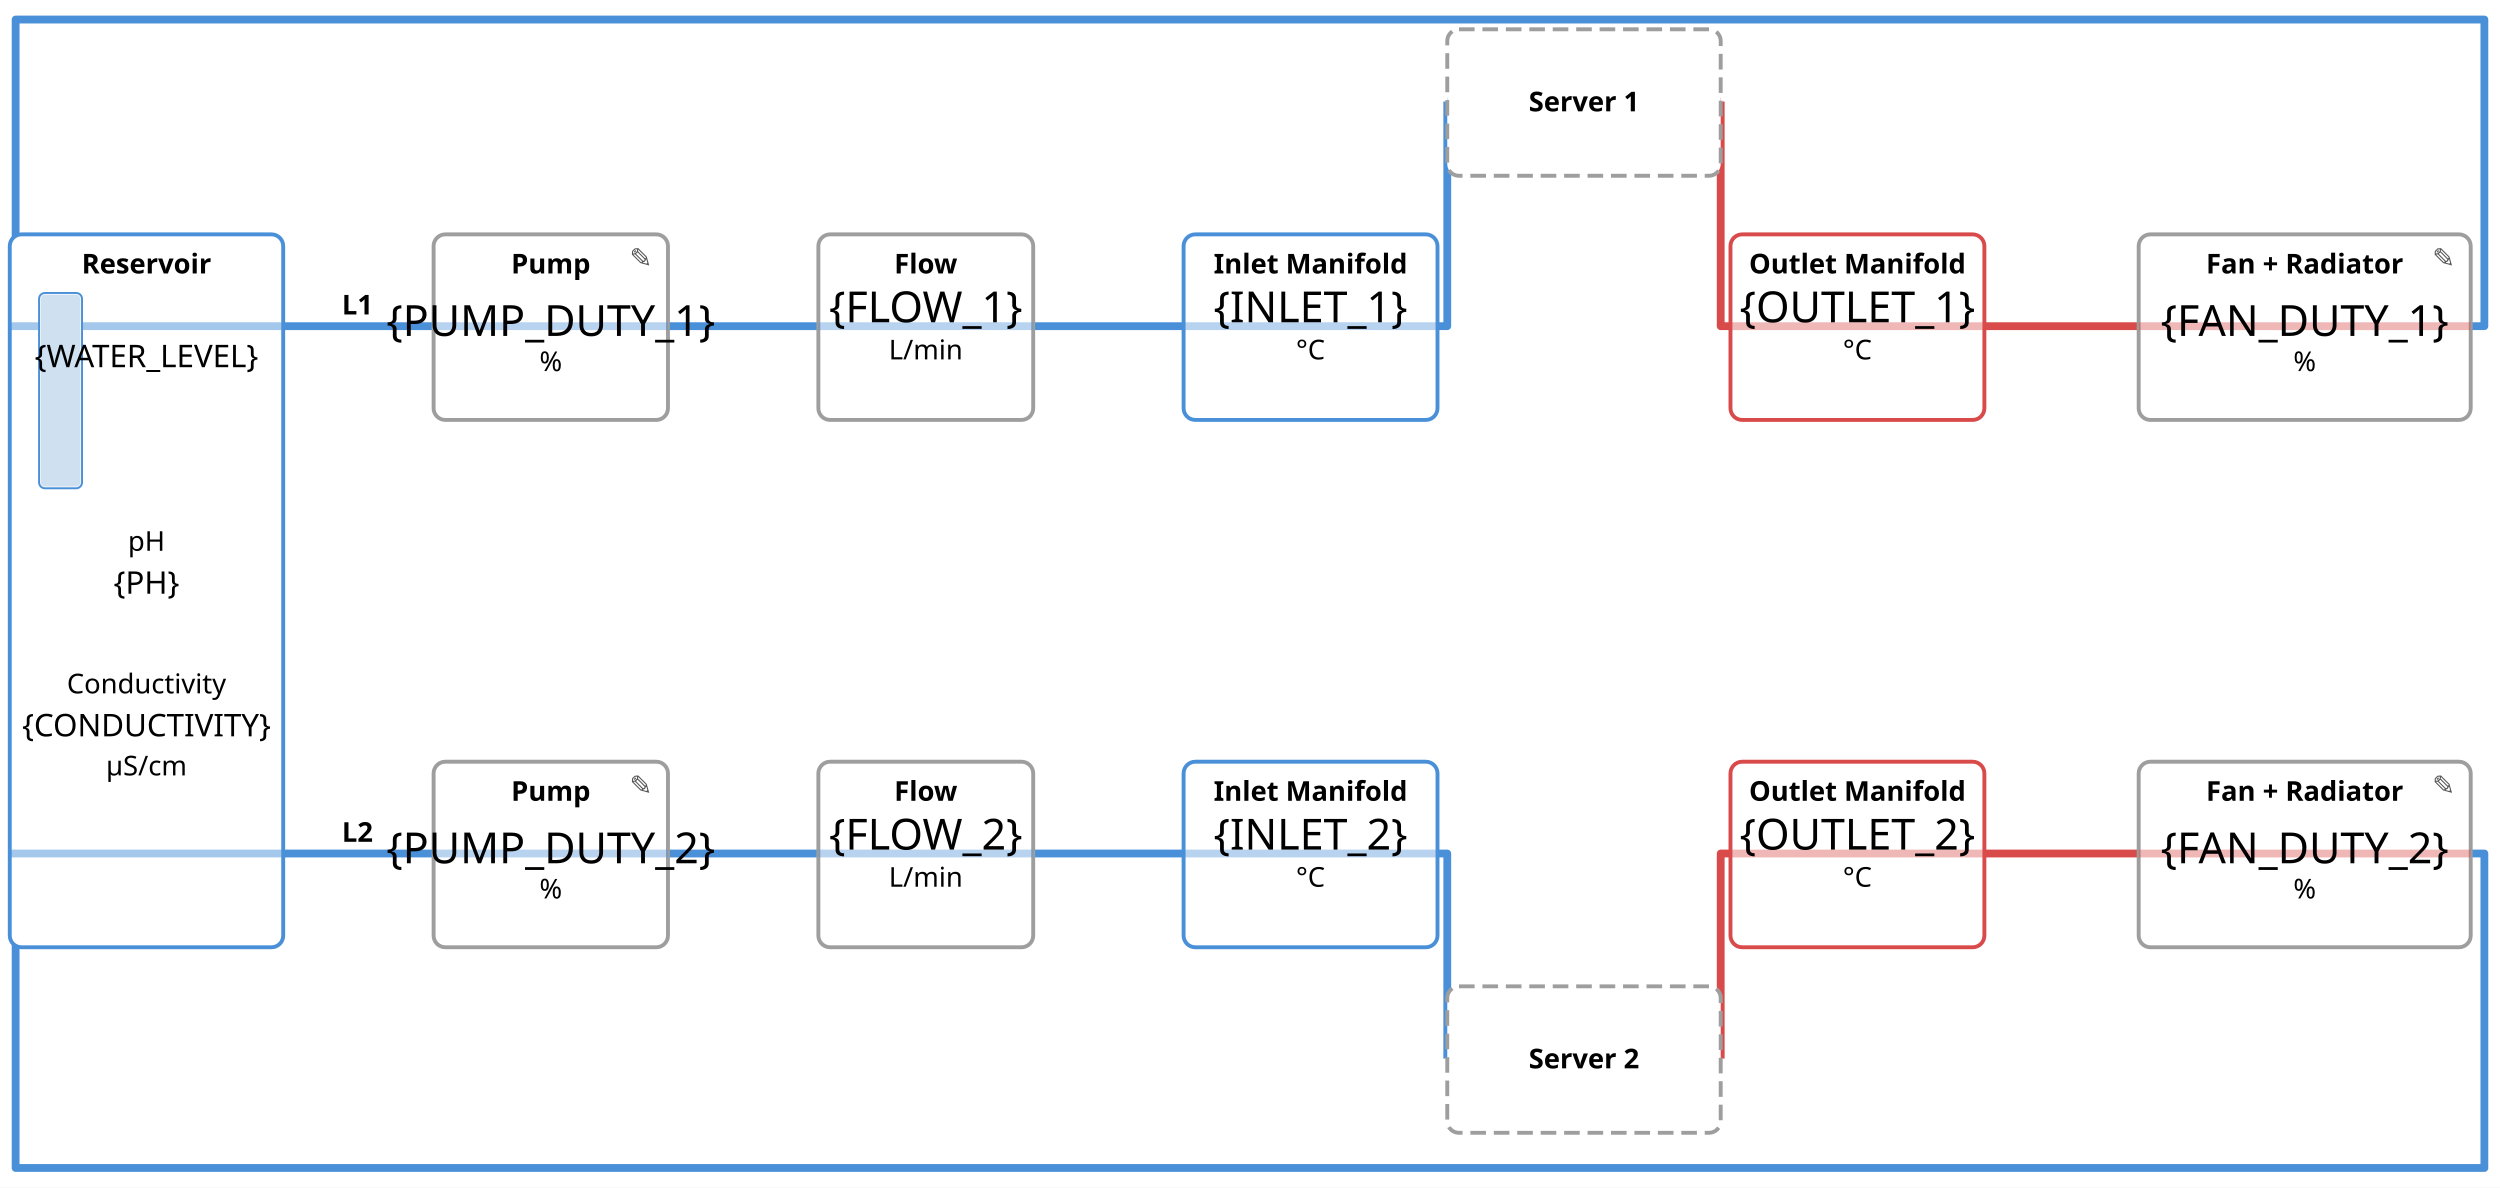
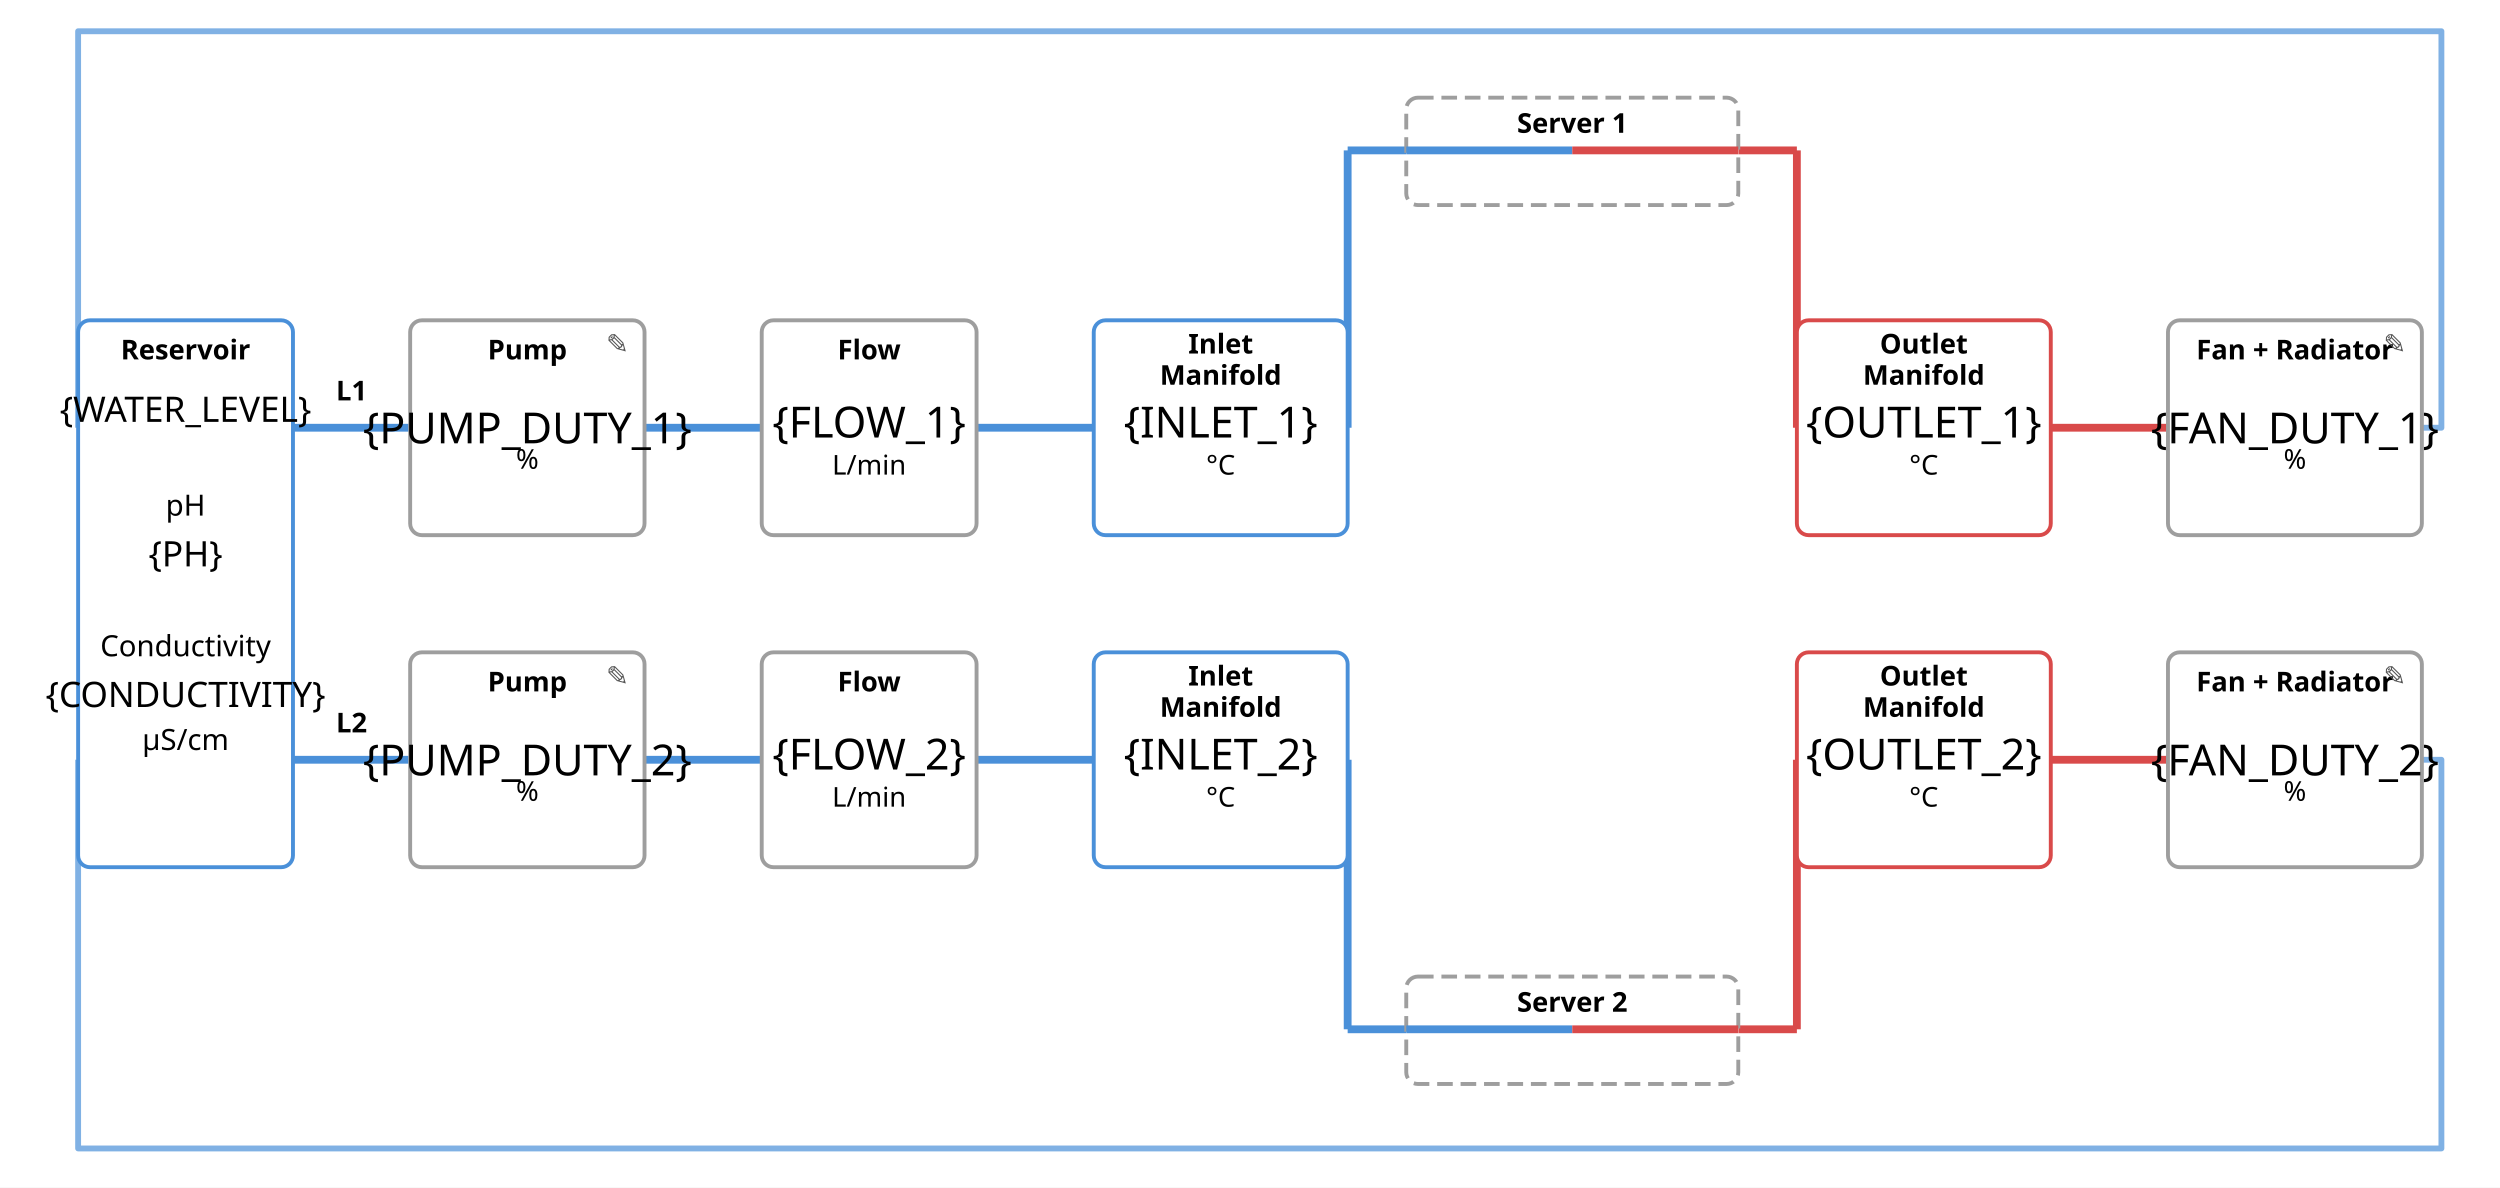
<svg xmlns="http://www.w3.org/2000/svg" viewBox="0 0 1280 608" width="1280" height="608">
  <rect width="1280" height="608" fill="#ffffff" />
-   <polyline points="1265,167 1272,167 1272,10 8,10 8,167" fill="none" stroke="#4a90d9" stroke-width="4" stroke-linejoin="round" />
-   <polyline points="1265,437 1272,437 1272,598 8,598 8,437" fill="none" stroke="#4a90d9" stroke-width="4" stroke-linejoin="round" />
-   <line x1="145" y1="167" x2="222" y2="167" stroke="#4a90d9" stroke-width="4" />
-   <line x1="342" y1="167" x2="419" y2="167" stroke="#4a90d9" stroke-width="4" />
-   <line x1="529" y1="167" x2="606" y2="167" stroke="#4a90d9" stroke-width="4" />
-   <polyline points="736,167 741,167 741,52" fill="none" stroke="#4a90d9" stroke-width="4" stroke-linejoin="round" />
-   <line x1="741" y1="52" x2="811" y2="52" stroke="#4a90d9" stroke-width="4" />
-   <line x1="145" y1="437" x2="222" y2="437" stroke="#4a90d9" stroke-width="4" />
-   <line x1="342" y1="437" x2="419" y2="437" stroke="#4a90d9" stroke-width="4" />
-   <line x1="529" y1="437" x2="606" y2="437" stroke="#4a90d9" stroke-width="4" />
-   <polyline points="736,437 741,437 741,542" fill="none" stroke="#4a90d9" stroke-width="4" stroke-linejoin="round" />
-   <line x1="741" y1="542" x2="811" y2="542" stroke="#4a90d9" stroke-width="4" />
-   <line x1="811" y1="52" x2="881" y2="52" stroke="#d94a4a" stroke-width="4" />
-   <polyline points="881,52 881,167 886,167" fill="none" stroke="#d94a4a" stroke-width="4" stroke-linejoin="round" />
-   <line x1="811" y1="542" x2="881" y2="542" stroke="#d94a4a" stroke-width="4" />
-   <polyline points="881,542 881,437 886,437" fill="none" stroke="#d94a4a" stroke-width="4" stroke-linejoin="round" />
-   <line x1="1016" y1="167" x2="1095" y2="167" stroke="#d94a4a" stroke-width="4" />
-   <line x1="1016" y1="437" x2="1095" y2="437" stroke="#d94a4a" stroke-width="4" />
-   <rect x="5" y="120" width="140" height="365" rx="6" fill="#ffffff" stroke="#4a90d9" stroke-width="2" />
-   <line x1="5" y1="167" x2="145" y2="167" stroke="#4a90d9" stroke-width="4" opacity="0.5" />
-   <line x1="5" y1="437" x2="145" y2="437" stroke="#4a90d9" stroke-width="4" opacity="0.5" />
-   <rect x="222" y="120" width="120" height="95" rx="6" fill="#ffffff" stroke="#9e9e9e" stroke-width="2" />
-   <line x1="222" y1="167" x2="342" y2="167" stroke="#4a90d9" stroke-width="4" opacity="0.4" />
-   <rect x="222" y="390" width="120" height="95" rx="6" fill="#ffffff" stroke="#9e9e9e" stroke-width="2" />
-   <line x1="222" y1="437" x2="342" y2="437" stroke="#4a90d9" stroke-width="4" opacity="0.4" />
-   <rect x="419" y="120" width="110" height="95" rx="6" fill="#ffffff" stroke="#9e9e9e" stroke-width="2" />
-   <line x1="419" y1="167" x2="529" y2="167" stroke="#4a90d9" stroke-width="4" opacity="0.4" />
-   <rect x="419" y="390" width="110" height="95" rx="6" fill="#ffffff" stroke="#9e9e9e" stroke-width="2" />
-   <line x1="419" y1="437" x2="529" y2="437" stroke="#4a90d9" stroke-width="4" opacity="0.4" />
-   <rect x="606" y="120" width="130" height="95" rx="6" fill="#ffffff" stroke="#4a90d9" stroke-width="2" />
-   <line x1="606" y1="167" x2="736" y2="167" stroke="#4a90d9" stroke-width="4" opacity="0.4" />
-   <rect x="606" y="390" width="130" height="95" rx="6" fill="#ffffff" stroke="#4a90d9" stroke-width="2" />
-   <line x1="606" y1="437" x2="736" y2="437" stroke="#4a90d9" stroke-width="4" opacity="0.4" />
-   <rect x="741" y="15" width="140" height="75" rx="6" fill="#ffffff" stroke="#9e9e9e" stroke-width="2" stroke-dasharray="8,4" />
-   <rect x="741" y="505" width="140" height="75" rx="6" fill="#ffffff" stroke="#9e9e9e" stroke-width="2" stroke-dasharray="8,4" />
-   <rect x="886" y="120" width="130" height="95" rx="6" fill="#ffffff" stroke="#d94a4a" stroke-width="2" />
-   <line x1="886" y1="167" x2="1016" y2="167" stroke="#d94a4a" stroke-width="4" opacity="0.4" />
-   <rect x="886" y="390" width="130" height="95" rx="6" fill="#ffffff" stroke="#d94a4a" stroke-width="2" />
-   <line x1="886" y1="437" x2="1016" y2="437" stroke="#d94a4a" stroke-width="4" opacity="0.4" />
-   <rect x="1095" y="120" width="170" height="95" rx="6" fill="#ffffff" stroke="#9e9e9e" stroke-width="2" />
-   <line x1="1095" y1="167" x2="1265" y2="167" stroke="#d94a4a" stroke-width="4" opacity="0.4" />
-   <rect x="1095" y="390" width="170" height="95" rx="6" fill="#ffffff" stroke="#9e9e9e" stroke-width="2" />
-   <line x1="1095" y1="437" x2="1265" y2="437" stroke="#d94a4a" stroke-width="4" opacity="0.4" />
-   <text x="75" y="140" text-anchor="middle" font-family="sans-serif" font-size="14" font-weight="bold" fill="#000000">Reservoir</text>
-   <rect x="20" y="150" width="22" height="100" rx="3" fill="#f0f4f8" stroke="#4a90d9" stroke-width="1" />
-   <rect x="21" y="151" width="20" height="98" rx="2" fill="#4a90d9" opacity="0.2" />
-   <text x="75" y="188" text-anchor="middle" font-family="sans-serif" font-size="16" fill="{WATER_LEVEL_C}">{WATER_LEVEL}</text>
-   <text x="75" y="282" text-anchor="middle" font-family="sans-serif" font-size="14" fill="#000000">pH</text>
-   <text x="75" y="304" text-anchor="middle" font-family="sans-serif" font-size="16" fill="#000000">{PH}</text>
-   <text x="75" y="355" text-anchor="middle" font-family="sans-serif" font-size="14" fill="#000000">Conductivity</text>
-   <text x="75" y="377" text-anchor="middle" font-family="sans-serif" font-size="16" fill="#000000">{CONDUCTIVITY}</text>
-   <text x="75" y="397" text-anchor="middle" font-family="sans-serif" font-size="14" fill="#000000">µS/cm</text>
-   <text x="183" y="161" text-anchor="middle" font-family="sans-serif" font-size="14" font-weight="bold" fill="#000000">L1</text>
-   <text x="183" y="431" text-anchor="middle" font-family="sans-serif" font-size="14" font-weight="bold" fill="#000000">L2</text>
-   <text x="282" y="140" text-anchor="middle" font-family="sans-serif" font-size="14" font-weight="bold" fill="#000000">Pump</text>
-   <text x="334" y="137" text-anchor="end" font-family="sans-serif" font-size="14" fill="#555555">✎</text>
-   <text x="282" y="172" text-anchor="middle" font-family="sans-serif" font-size="22" fill="#000000">{PUMP_DUTY_1}</text>
-   <text x="282" y="190" text-anchor="middle" font-family="sans-serif" font-size="14" fill="#000000">%</text>
-   <text x="282" y="410" text-anchor="middle" font-family="sans-serif" font-size="14" font-weight="bold" fill="#000000">Pump</text>
-   <text x="334" y="407" text-anchor="end" font-family="sans-serif" font-size="14" fill="#555555">✎</text>
-   <text x="282" y="442" text-anchor="middle" font-family="sans-serif" font-size="22" fill="#000000">{PUMP_DUTY_2}</text>
-   <text x="282" y="460" text-anchor="middle" font-family="sans-serif" font-size="14" fill="#000000">%</text>
-   <text x="474" y="140" text-anchor="middle" font-family="sans-serif" font-size="14" font-weight="bold" fill="#000000">Flow</text>
-   <text x="474" y="165" text-anchor="middle" font-family="sans-serif" font-size="22" fill="#000000">{FLOW_1}</text>
-   <text x="474" y="184" text-anchor="middle" font-family="sans-serif" font-size="14" fill="#000000">L/min</text>
-   <text x="474" y="410" text-anchor="middle" font-family="sans-serif" font-size="14" font-weight="bold" fill="#000000">Flow</text>
-   <text x="474" y="435" text-anchor="middle" font-family="sans-serif" font-size="22" fill="#000000">{FLOW_2}</text>
-   <text x="474" y="454" text-anchor="middle" font-family="sans-serif" font-size="14" fill="#000000">L/min</text>
-   <text x="671" y="140" text-anchor="middle" font-family="sans-serif" font-size="14" font-weight="bold" fill="#000000">Inlet Manifold</text>
-   <text x="671" y="165" text-anchor="middle" font-family="sans-serif" font-size="22" fill="{INLET_1_C}">{INLET_1}</text>
-   <text x="671" y="184" text-anchor="middle" font-family="sans-serif" font-size="14" fill="#000000">°C</text>
-   <text x="671" y="410" text-anchor="middle" font-family="sans-serif" font-size="14" font-weight="bold" fill="#000000">Inlet Manifold</text>
-   <text x="671" y="435" text-anchor="middle" font-family="sans-serif" font-size="22" fill="{INLET_2_C}">{INLET_2}</text>
-   <text x="671" y="454" text-anchor="middle" font-family="sans-serif" font-size="14" fill="#000000">°C</text>
-   <text x="811" y="57" text-anchor="middle" font-family="sans-serif" font-size="14" font-weight="bold" fill="#000000">Server 1</text>
-   <text x="811" y="547" text-anchor="middle" font-family="sans-serif" font-size="14" font-weight="bold" fill="#000000">Server 2</text>
-   <text x="951" y="140" text-anchor="middle" font-family="sans-serif" font-size="14" font-weight="bold" fill="#000000">Outlet Manifold</text>
-   <text x="951" y="165" text-anchor="middle" font-family="sans-serif" font-size="22" fill="{OUTLET_1_C}">{OUTLET_1}</text>
-   <text x="951" y="184" text-anchor="middle" font-family="sans-serif" font-size="14" fill="#000000">°C</text>
-   <text x="951" y="410" text-anchor="middle" font-family="sans-serif" font-size="14" font-weight="bold" fill="#000000">Outlet Manifold</text>
-   <text x="951" y="435" text-anchor="middle" font-family="sans-serif" font-size="22" fill="{OUTLET_2_C}">{OUTLET_2}</text>
-   <text x="951" y="454" text-anchor="middle" font-family="sans-serif" font-size="14" fill="#000000">°C</text>
-   <text x="1180" y="140" text-anchor="middle" font-family="sans-serif" font-size="14" font-weight="bold" fill="#000000">Fan + Radiator</text>
-   <text x="1257" y="137" text-anchor="end" font-family="sans-serif" font-size="14" fill="#555555">✎</text>
-   <text x="1180" y="172" text-anchor="middle" font-family="sans-serif" font-size="22" fill="#000000">{FAN_DUTY_1}</text>
-   <text x="1180" y="190" text-anchor="middle" font-family="sans-serif" font-size="14" fill="#000000">%</text>
-   <text x="1180" y="410" text-anchor="middle" font-family="sans-serif" font-size="14" font-weight="bold" fill="#000000">Fan + Radiator</text>
-   <text x="1257" y="407" text-anchor="end" font-family="sans-serif" font-size="14" fill="#555555">✎</text>
-   <text x="1180" y="442" text-anchor="middle" font-family="sans-serif" font-size="22" fill="#000000">{FAN_DUTY_2}</text>
-   <text x="1180" y="460" text-anchor="middle" font-family="sans-serif" font-size="14" fill="#000000">%</text>
+   <polyline points="1240,219 1250,219 1250,16 40,16 40,219" fill="none" stroke="#4a90d9" stroke-width="3" stroke-linejoin="round" opacity="0.7" />
+   <polyline points="1240,389 1250,389 1250,588 40,588 40,389" fill="none" stroke="#4a90d9" stroke-width="3" stroke-linejoin="round" opacity="0.7" />
+   <line x1="150" y1="219" x2="210" y2="219" stroke="#4a90d9" stroke-width="4" />
+   <line x1="330" y1="219" x2="390" y2="219" stroke="#4a90d9" stroke-width="4" />
+   <line x1="500" y1="219" x2="560" y2="219" stroke="#4a90d9" stroke-width="4" />
+   <line x1="690" y1="219" x2="690" y2="77" stroke="#4a90d9" stroke-width="4" />
+   <line x1="690" y1="77" x2="720" y2="77" stroke="#4a90d9" stroke-width="4" />
+   <line x1="150" y1="389" x2="210" y2="389" stroke="#4a90d9" stroke-width="4" />
+   <line x1="330" y1="389" x2="390" y2="389" stroke="#4a90d9" stroke-width="4" />
+   <line x1="500" y1="389" x2="560" y2="389" stroke="#4a90d9" stroke-width="4" />
+   <line x1="690" y1="389" x2="690" y2="527" stroke="#4a90d9" stroke-width="4" />
+   <line x1="690" y1="527" x2="720" y2="527" stroke="#4a90d9" stroke-width="4" />
+   <line x1="890" y1="77" x2="920" y2="77" stroke="#d94a4a" stroke-width="4" />
+   <line x1="920" y1="77" x2="920" y2="219" stroke="#d94a4a" stroke-width="4" />
+   <line x1="890" y1="527" x2="920" y2="527" stroke="#d94a4a" stroke-width="4" />
+   <line x1="920" y1="527" x2="920" y2="389" stroke="#d94a4a" stroke-width="4" />
+   <line x1="1050" y1="219" x2="1110" y2="219" stroke="#d94a4a" stroke-width="4" />
+   <line x1="1050" y1="389" x2="1110" y2="389" stroke="#d94a4a" stroke-width="4" />
+   <rect x="40" y="164" width="110" height="280" rx="6" fill="#ffffff" stroke="#4a90d9" stroke-width="2" />
+   <rect x="210" y="164" width="120" height="110" rx="6" fill="#ffffff" stroke="#9e9e9e" stroke-width="2" />
+   <rect x="210" y="334" width="120" height="110" rx="6" fill="#ffffff" stroke="#9e9e9e" stroke-width="2" />
+   <rect x="390" y="164" width="110" height="110" rx="6" fill="#ffffff" stroke="#9e9e9e" stroke-width="2" />
+   <rect x="390" y="334" width="110" height="110" rx="6" fill="#ffffff" stroke="#9e9e9e" stroke-width="2" />
+   <rect x="560" y="164" width="130" height="110" rx="6" fill="#ffffff" stroke="#4a90d9" stroke-width="2" />
+   <rect x="560" y="334" width="130" height="110" rx="6" fill="#ffffff" stroke="#4a90d9" stroke-width="2" />
+   <rect x="920" y="164" width="130" height="110" rx="6" fill="#ffffff" stroke="#d94a4a" stroke-width="2" />
+   <rect x="920" y="334" width="130" height="110" rx="6" fill="#ffffff" stroke="#d94a4a" stroke-width="2" />
+   <rect x="1110" y="164" width="130" height="110" rx="6" fill="#ffffff" stroke="#9e9e9e" stroke-width="2" />
+   <rect x="1110" y="334" width="130" height="110" rx="6" fill="#ffffff" stroke="#9e9e9e" stroke-width="2" />
+   <rect x="720" y="50" width="170" height="55" rx="6" fill="#ffffff" stroke="#9e9e9e" stroke-width="2" stroke-dasharray="8,4" />
+   <rect x="720" y="500" width="170" height="55" rx="6" fill="#ffffff" stroke="#9e9e9e" stroke-width="2" stroke-dasharray="8,4" />
+   <line x1="720" y1="77" x2="805" y2="77" stroke="#4a90d9" stroke-width="4" />
+   <line x1="805" y1="77" x2="890" y2="77" stroke="#d94a4a" stroke-width="4" />
+   <line x1="720" y1="527" x2="805" y2="527" stroke="#4a90d9" stroke-width="4" />
+   <line x1="805" y1="527" x2="890" y2="527" stroke="#d94a4a" stroke-width="4" />
+   <text x="95" y="184" text-anchor="middle" font-family="sans-serif" font-size="14" font-weight="bold" fill="#000000">Reservoir</text>
+   <text x="95" y="216" text-anchor="middle" font-family="sans-serif" font-size="18" fill="{WATER_LEVEL_C}">{WATER_LEVEL}</text>
+   <text x="95" y="264" text-anchor="middle" font-family="sans-serif" font-size="15" fill="#000000">pH</text>
+   <text x="95" y="290" text-anchor="middle" font-family="sans-serif" font-size="18" fill="#000000">{PH}</text>
+   <text x="95" y="336" text-anchor="middle" font-family="sans-serif" font-size="15" fill="#000000">Conductivity</text>
+   <text x="95" y="362" text-anchor="middle" font-family="sans-serif" font-size="18" fill="#000000">{CONDUCTIVITY}</text>
+   <text x="95" y="384" text-anchor="middle" font-family="sans-serif" font-size="15" fill="#000000">µS/cm</text>
+   <text x="180" y="205" text-anchor="middle" font-family="sans-serif" font-size="14" font-weight="bold" fill="#000000">L1</text>
+   <text x="180" y="375" text-anchor="middle" font-family="sans-serif" font-size="14" font-weight="bold" fill="#000000">L2</text>
+   <text x="270" y="184" text-anchor="middle" font-family="sans-serif" font-size="14" font-weight="bold" fill="#000000">Pump</text>
+   <text x="322" y="181" text-anchor="end" font-family="sans-serif" font-size="14" fill="#555555">✎</text>
+   <text x="270" y="227" text-anchor="middle" font-family="sans-serif" font-size="22" fill="#000000">{PUMP_DUTY_1}</text>
+   <text x="270" y="240" text-anchor="middle" font-family="sans-serif" font-size="14" fill="#000000">%</text>
+   <text x="270" y="354" text-anchor="middle" font-family="sans-serif" font-size="14" font-weight="bold" fill="#000000">Pump</text>
+   <text x="322" y="351" text-anchor="end" font-family="sans-serif" font-size="14" fill="#555555">✎</text>
+   <text x="270" y="397" text-anchor="middle" font-family="sans-serif" font-size="22" fill="#000000">{PUMP_DUTY_2}</text>
+   <text x="270" y="410" text-anchor="middle" font-family="sans-serif" font-size="14" fill="#000000">%</text>
+   <text x="445" y="184" text-anchor="middle" font-family="sans-serif" font-size="14" font-weight="bold" fill="#000000">Flow</text>
+   <text x="445" y="224" text-anchor="middle" font-family="sans-serif" font-size="22" fill="#000000">{FLOW_1}</text>
+   <text x="445" y="243" text-anchor="middle" font-family="sans-serif" font-size="14" fill="#000000">L/min</text>
+   <text x="445" y="354" text-anchor="middle" font-family="sans-serif" font-size="14" font-weight="bold" fill="#000000">Flow</text>
+   <text x="445" y="394" text-anchor="middle" font-family="sans-serif" font-size="22" fill="#000000">{FLOW_2}</text>
+   <text x="445" y="413" text-anchor="middle" font-family="sans-serif" font-size="14" fill="#000000">L/min</text>
+   <text x="625" y="181" text-anchor="middle" font-family="sans-serif" font-size="14" font-weight="bold" fill="#000000">Inlet</text>
+   <text x="625" y="197" text-anchor="middle" font-family="sans-serif" font-size="14" font-weight="bold" fill="#000000">Manifold</text>
+   <text x="625" y="224" text-anchor="middle" font-family="sans-serif" font-size="22" fill="{INLET_1_C}">{INLET_1}</text>
+   <text x="625" y="243" text-anchor="middle" font-family="sans-serif" font-size="14" fill="#000000">°C</text>
+   <text x="625" y="351" text-anchor="middle" font-family="sans-serif" font-size="14" font-weight="bold" fill="#000000">Inlet</text>
+   <text x="625" y="367" text-anchor="middle" font-family="sans-serif" font-size="14" font-weight="bold" fill="#000000">Manifold</text>
+   <text x="625" y="394" text-anchor="middle" font-family="sans-serif" font-size="22" fill="{INLET_2_C}">{INLET_2}</text>
+   <text x="625" y="413" text-anchor="middle" font-family="sans-serif" font-size="14" fill="#000000">°C</text>
+   <text x="805" y="68" text-anchor="middle" font-family="sans-serif" font-size="14" font-weight="bold" fill="#000000">Server 1</text>
+   <text x="805" y="518" text-anchor="middle" font-family="sans-serif" font-size="14" font-weight="bold" fill="#000000">Server 2</text>
+   <text x="985" y="181" text-anchor="middle" font-family="sans-serif" font-size="14" font-weight="bold" fill="#000000">Outlet</text>
+   <text x="985" y="197" text-anchor="middle" font-family="sans-serif" font-size="14" font-weight="bold" fill="#000000">Manifold</text>
+   <text x="985" y="224" text-anchor="middle" font-family="sans-serif" font-size="22" fill="{OUTLET_1_C}">{OUTLET_1}</text>
+   <text x="985" y="243" text-anchor="middle" font-family="sans-serif" font-size="14" fill="#000000">°C</text>
+   <text x="985" y="351" text-anchor="middle" font-family="sans-serif" font-size="14" font-weight="bold" fill="#000000">Outlet</text>
+   <text x="985" y="367" text-anchor="middle" font-family="sans-serif" font-size="14" font-weight="bold" fill="#000000">Manifold</text>
+   <text x="985" y="394" text-anchor="middle" font-family="sans-serif" font-size="22" fill="{OUTLET_2_C}">{OUTLET_2}</text>
+   <text x="985" y="413" text-anchor="middle" font-family="sans-serif" font-size="14" fill="#000000">°C</text>
+   <text x="1175" y="184" text-anchor="middle" font-family="sans-serif" font-size="14" font-weight="bold" fill="#000000">Fan + Radiator</text>
+   <text x="1232" y="181" text-anchor="end" font-family="sans-serif" font-size="14" fill="#555555">✎</text>
+   <text x="1175" y="227" text-anchor="middle" font-family="sans-serif" font-size="22" fill="#000000">{FAN_DUTY_1}</text>
+   <text x="1175" y="240" text-anchor="middle" font-family="sans-serif" font-size="14" fill="#000000">%</text>
+   <text x="1175" y="354" text-anchor="middle" font-family="sans-serif" font-size="14" font-weight="bold" fill="#000000">Fan + Radiator</text>
+   <text x="1232" y="351" text-anchor="end" font-family="sans-serif" font-size="14" fill="#555555">✎</text>
+   <text x="1175" y="397" text-anchor="middle" font-family="sans-serif" font-size="22" fill="#000000">{FAN_DUTY_2}</text>
+   <text x="1175" y="410" text-anchor="middle" font-family="sans-serif" font-size="14" fill="#000000">%</text>
</svg>
